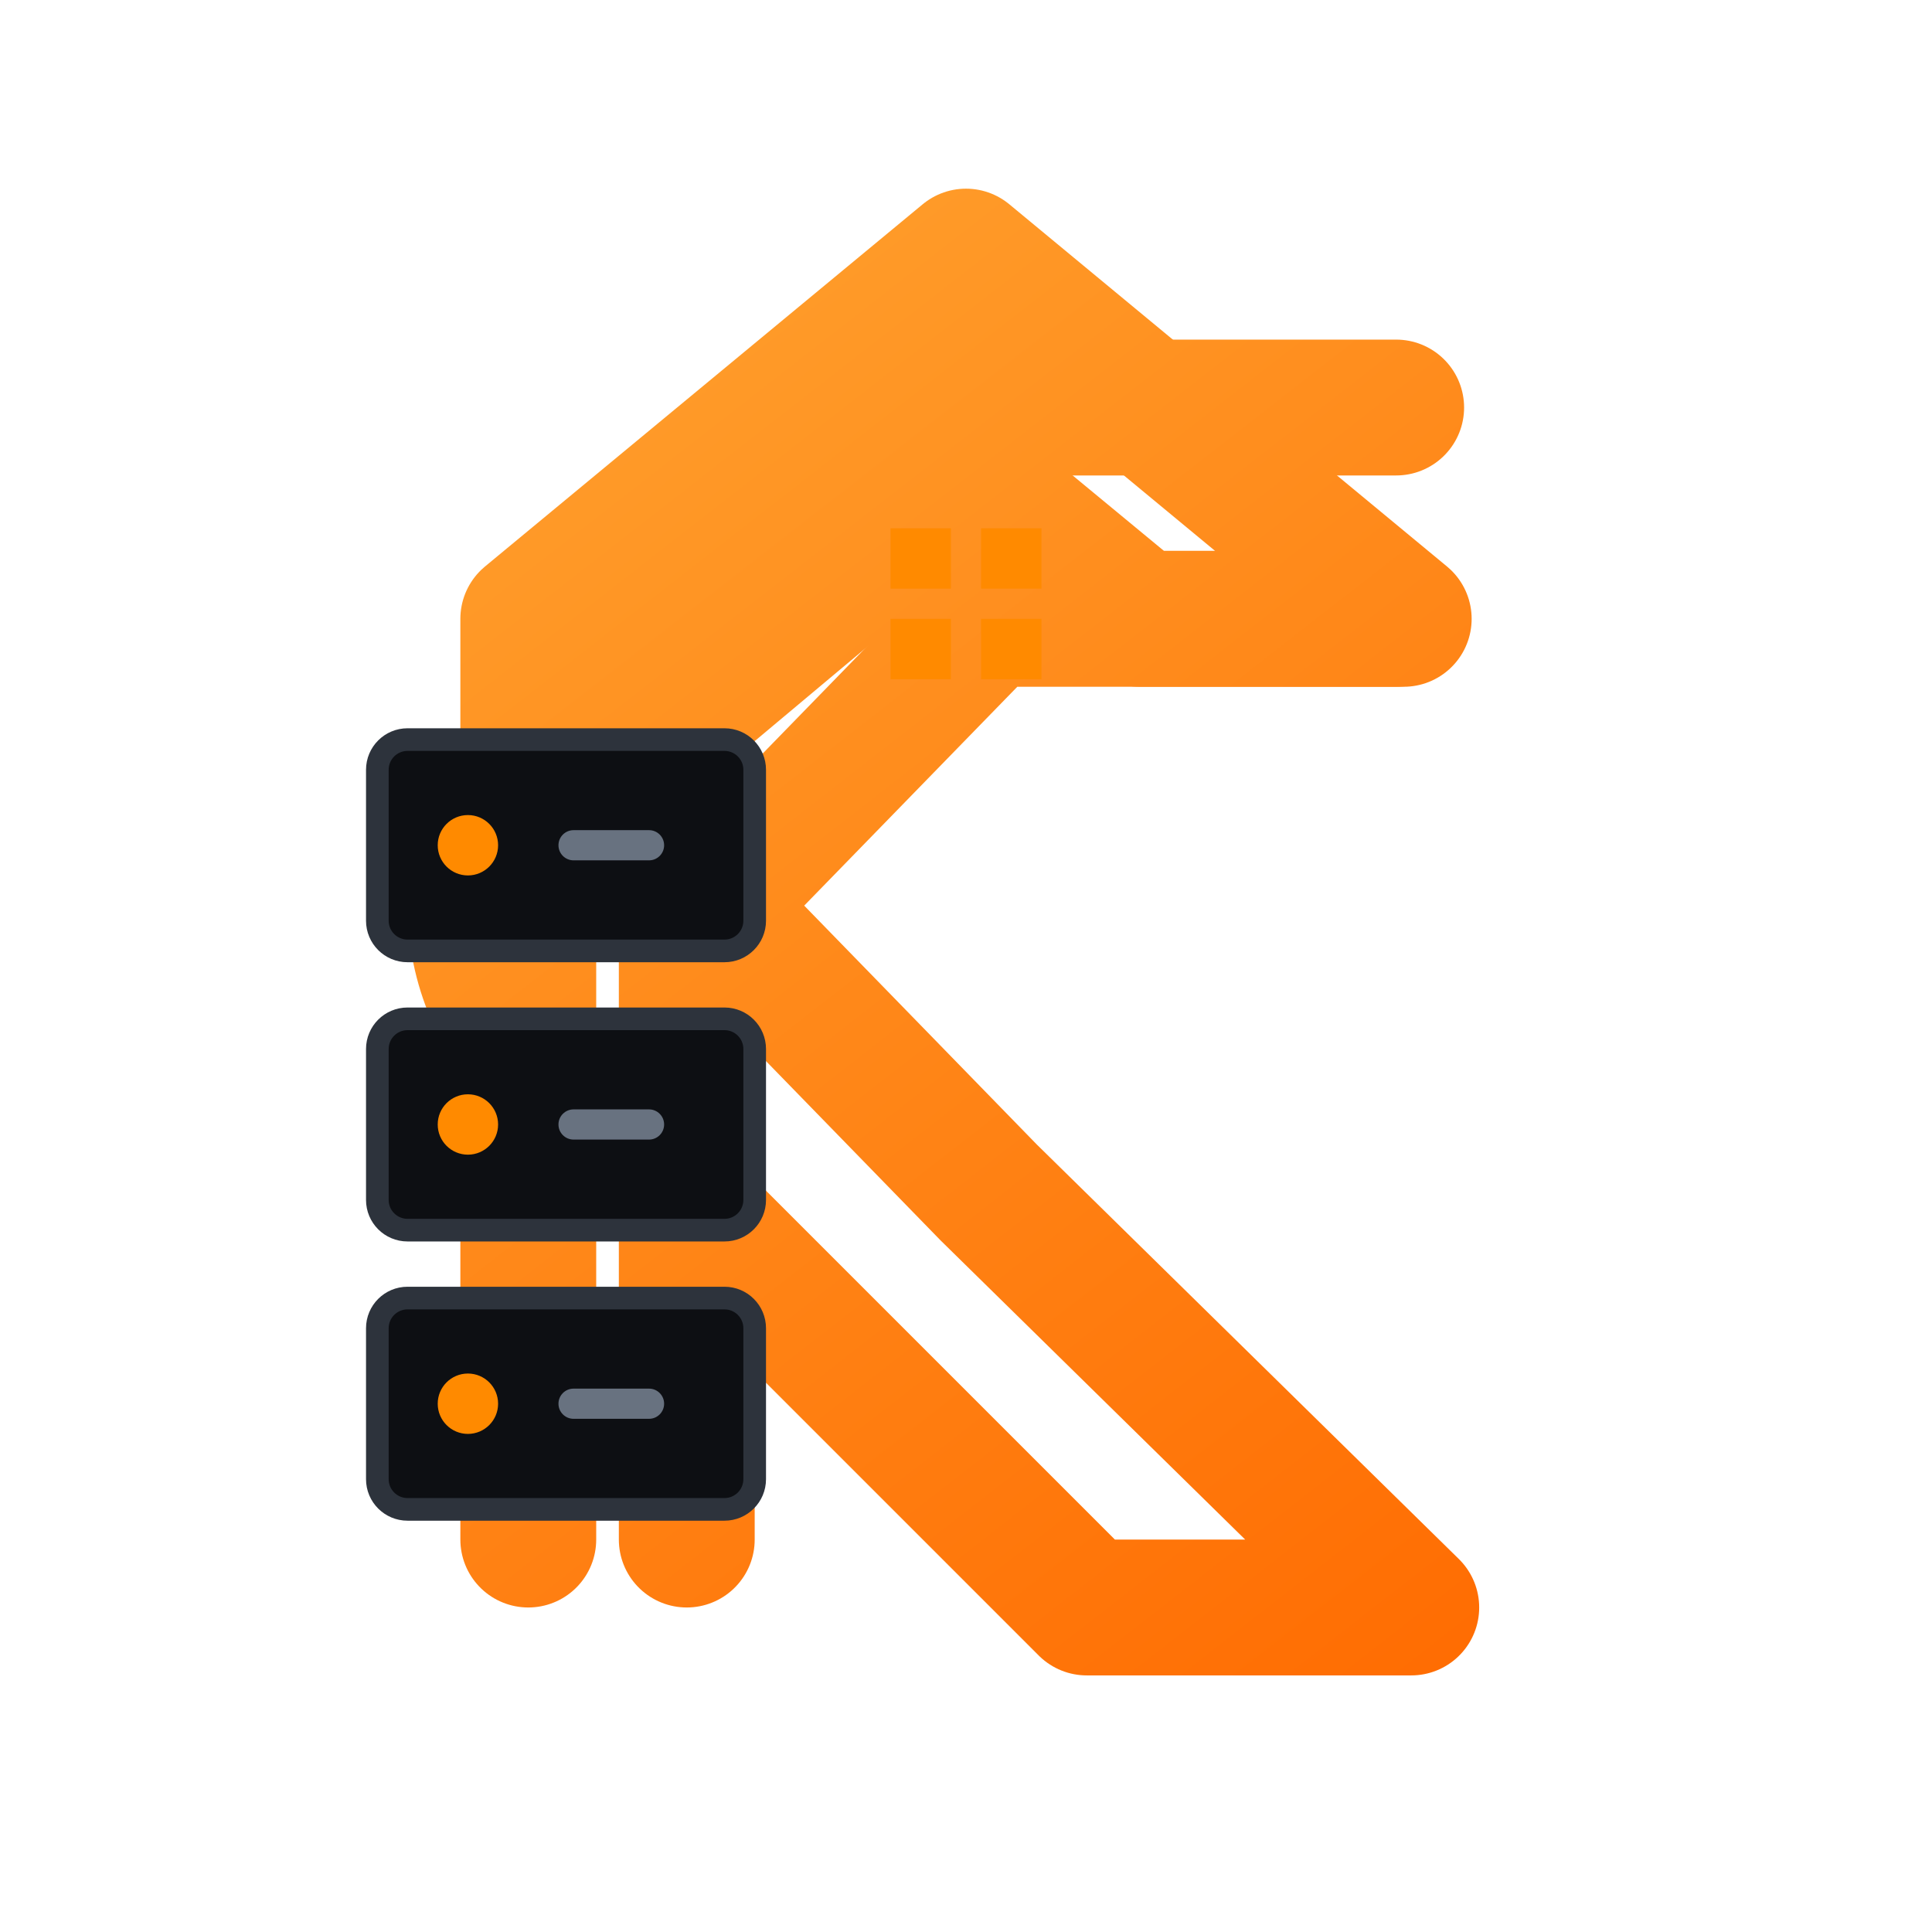
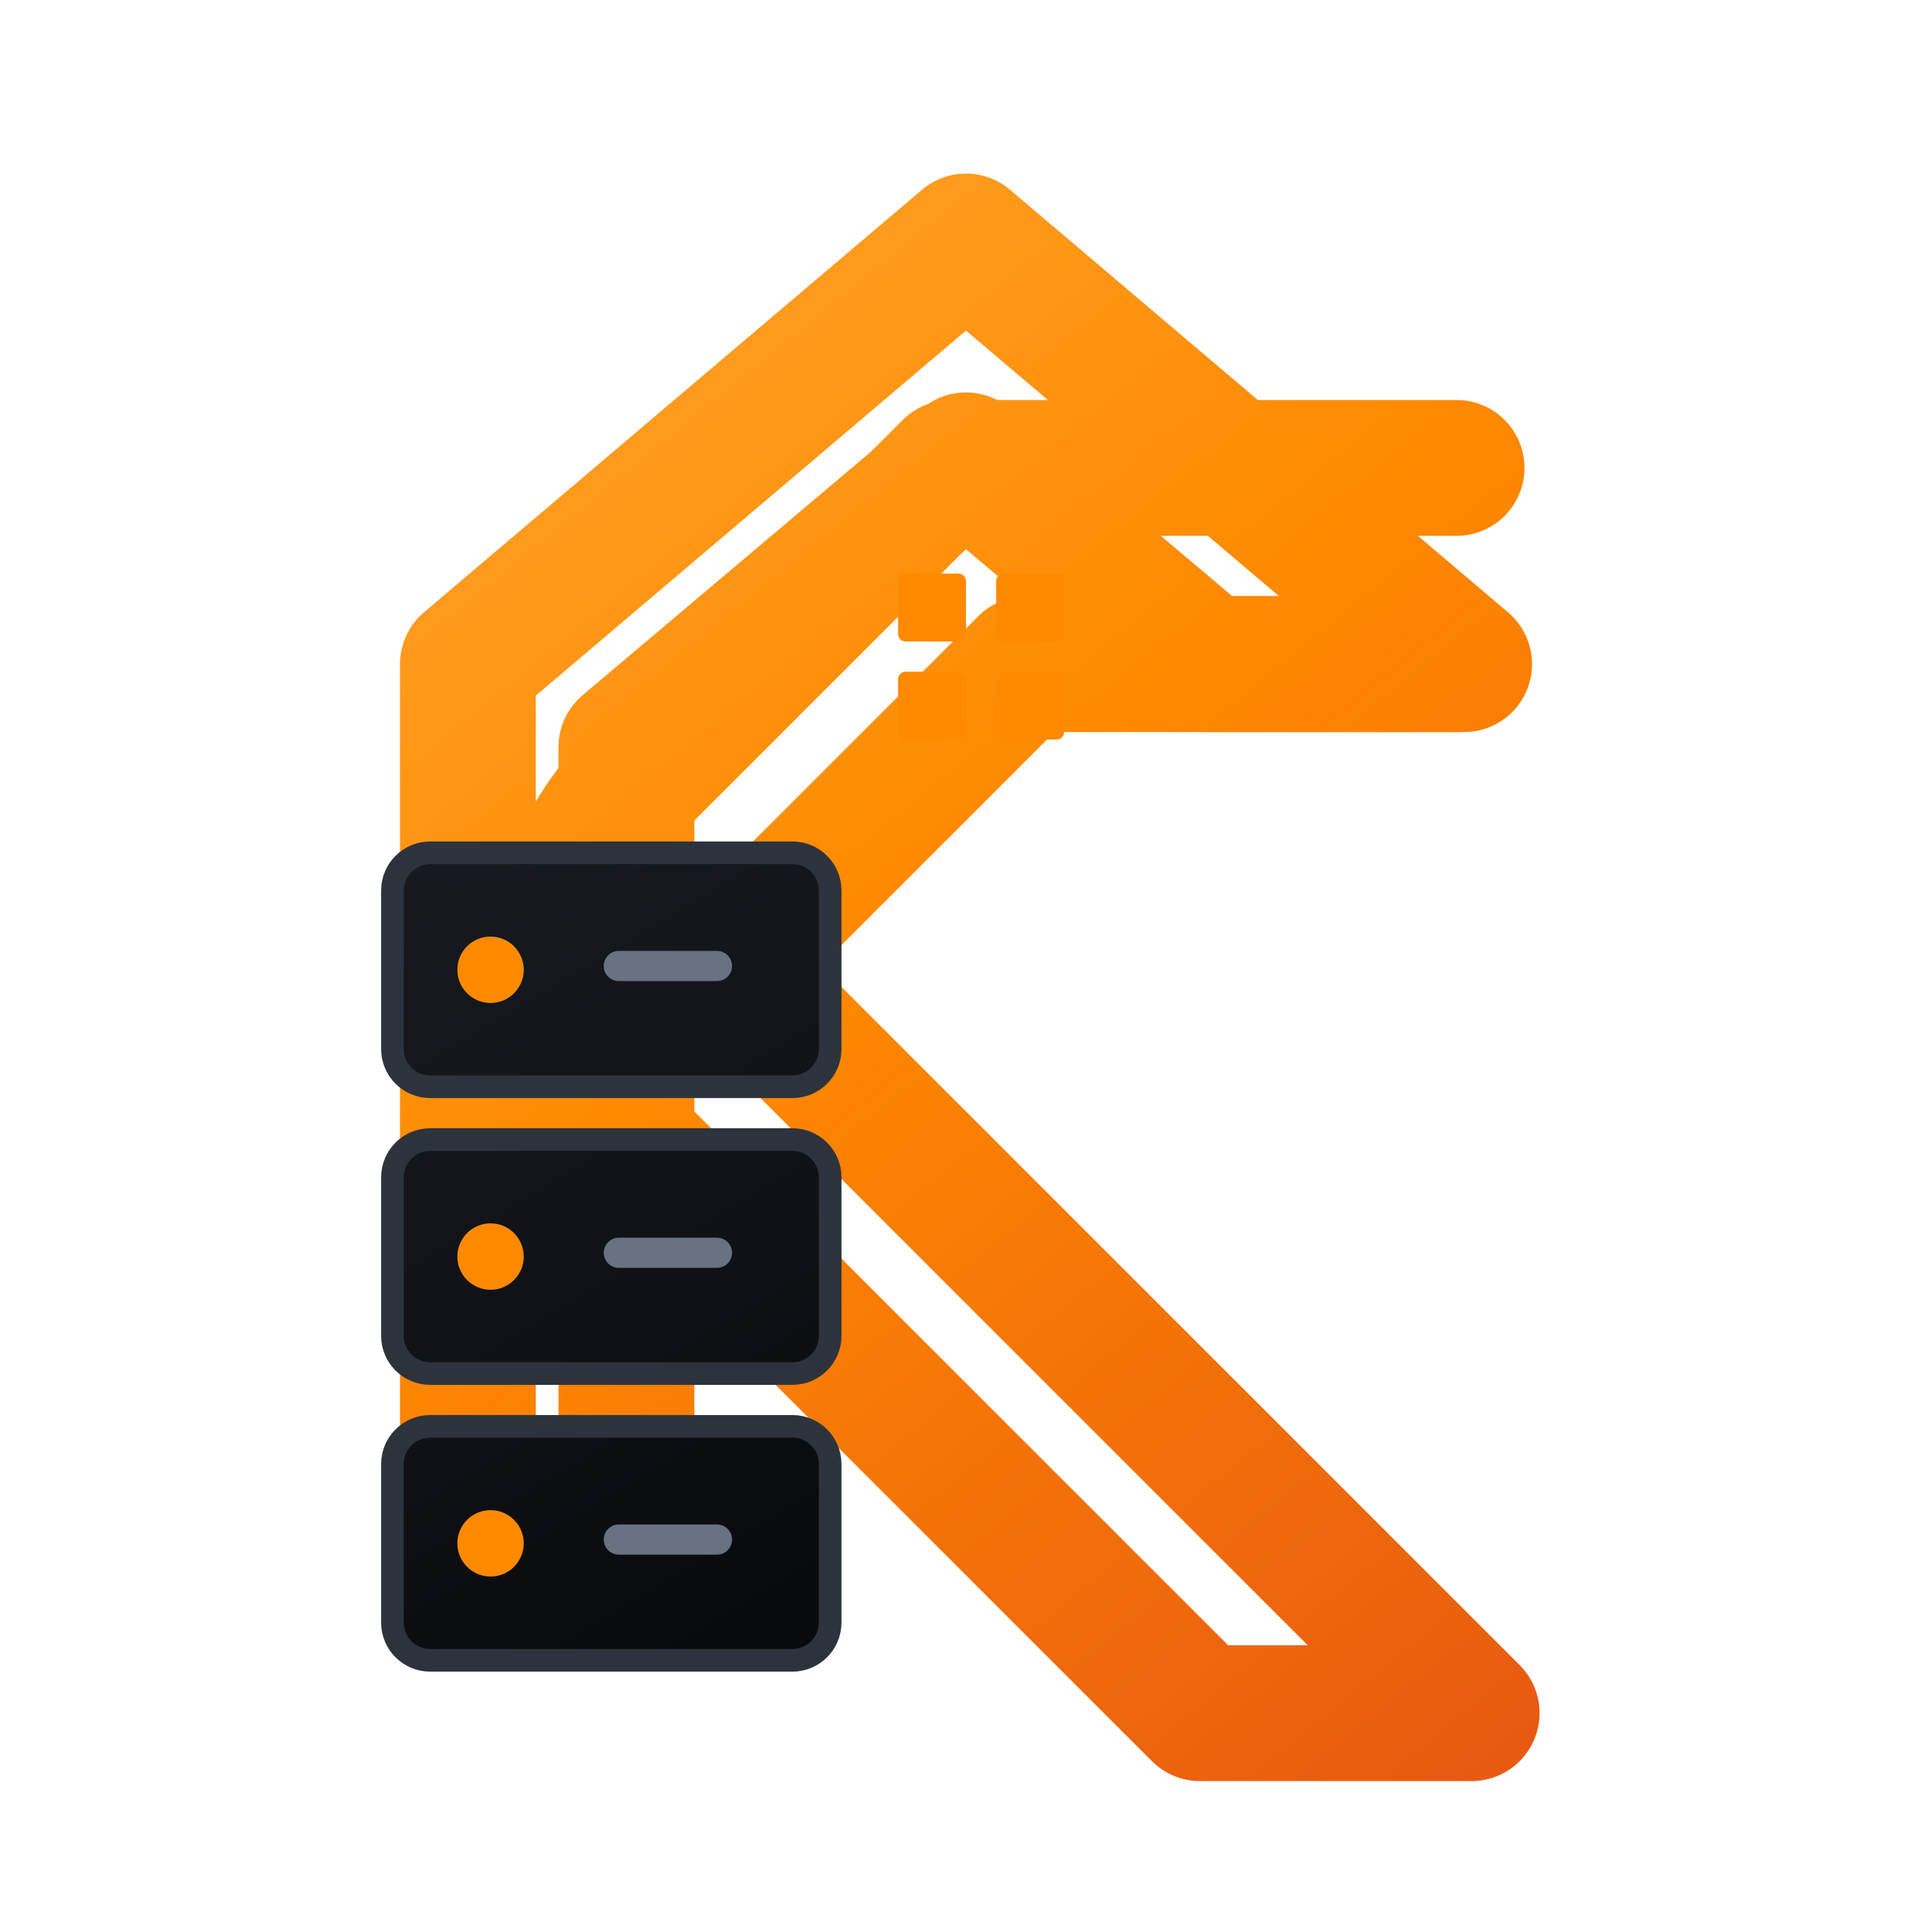
- <svg xmlns="http://www.w3.org/2000/svg" viewBox="0 0 256 256" role="img" aria-label="Kaya icon flat">
+ <svg xmlns="http://www.w3.org/2000/svg" viewBox="0 0 256 256" role="img" aria-label="Kaya infrastructure house icon">
  <defs>
-     <linearGradient id="kaya-orange" x1="42" y1="18" x2="204" y2="226" gradientUnits="userSpaceOnUse">
+     <linearGradient id="kaya-orange" x1="45" y1="22" x2="210" y2="224" gradientUnits="userSpaceOnUse">
      <stop offset="0" stop-color="#FFA733" />
-       <stop offset="1" stop-color="#FF6A00" />
+       <stop offset="0.46" stop-color="#FF8A00" />
+       <stop offset="1" stop-color="#E85A11" />
    </linearGradient>
+     <linearGradient id="server-face" x1="55" y1="111" x2="113" y2="208" gradientUnits="userSpaceOnUse">
+       <stop offset="0" stop-color="#171B21" />
+       <stop offset="1" stop-color="#080A0D" />
+     </linearGradient>
+     <filter id="kaya-shadow" x="-22%" y="-22%" width="150%" height="160%">
+       <feDropShadow dx="0" dy="10" stdDeviation="8" flood-color="#000000" flood-opacity="0.42" />
+     </filter>
  </defs>
  <g>
-     <path d="M70 204V82L128 34l58 48h-35l-23-19-37 31v110" fill="none" stroke="url(#kaya-orange)" stroke-width="18" stroke-linecap="round" stroke-linejoin="round" />
-     <path d="M185 82h-54l-37 38 37 38 56 55h-43l-72-72a29 29 0 0 1 0-42l44-45h69" fill="none" stroke="url(#kaya-orange)" stroke-width="18" stroke-linecap="round" stroke-linejoin="round" />
-     <rect x="50" y="98" width="50" height="28" rx="4" fill="#0D0F13" stroke="#2D333C" stroke-width="3" />
-     <rect x="50" y="135" width="50" height="28" rx="4" fill="#0D0F13" stroke="#2D333C" stroke-width="3" />
-     <rect x="50" y="172" width="50" height="28" rx="4" fill="#0D0F13" stroke="#2D333C" stroke-width="3" />
-     <circle cx="62" cy="112" r="4" fill="#FF8A00" />
-     <circle cx="62" cy="149" r="4" fill="#FF8A00" />
-     <circle cx="62" cy="186" r="4" fill="#FF8A00" />
-     <rect x="74" y="110" width="14" height="4" rx="2" fill="#687280" />
-     <rect x="74" y="147" width="14" height="4" rx="2" fill="#687280" />
-     <rect x="74" y="184" width="14" height="4" rx="2" fill="#687280" />
-     <rect x="118" y="70" width="8" height="8" fill="#FF8A00" />
-     <rect x="130" y="70" width="8" height="8" fill="#FF8A00" />
-     <rect x="118" y="82" width="8" height="8" fill="#FF8A00" />
-     <rect x="130" y="82" width="8" height="8" fill="#FF8A00" />
+     <path d="M62 207V88L128 32l66 56h-34l-32-27-45 38v108" fill="none" stroke="url(#kaya-orange)" stroke-width="18" stroke-linecap="round" stroke-linejoin="round" />
+     <path d="M193 88h-57l-40 40 40 40 59 59h-36l-75-75a34 34 0 0 1 0-48l42-42h67" fill="none" stroke="url(#kaya-orange)" stroke-width="18" stroke-linecap="round" stroke-linejoin="round" />
+     <rect x="52" y="113" width="58" height="31" rx="5" fill="url(#server-face)" stroke="#2D333C" stroke-width="3" />
+     <rect x="52" y="151" width="58" height="31" rx="5" fill="url(#server-face)" stroke="#2D333C" stroke-width="3" />
+     <rect x="52" y="189" width="58" height="31" rx="5" fill="url(#server-face)" stroke="#2D333C" stroke-width="3" />
+     <circle cx="65" cy="128.5" r="4.4" fill="#FF8A00" />
+     <circle cx="65" cy="166.5" r="4.4" fill="#FF8A00" />
+     <circle cx="65" cy="204.5" r="4.4" fill="#FF8A00" />
+     <rect x="80" y="126" width="17" height="4" rx="2" fill="#687280" />
+     <rect x="80" y="164" width="17" height="4" rx="2" fill="#687280" />
+     <rect x="80" y="202" width="17" height="4" rx="2" fill="#687280" />
+     <rect x="119" y="76" width="9" height="9" rx="1" fill="#FF8A00" />
+     <rect x="132" y="76" width="9" height="9" rx="1" fill="#FF8A00" />
+     <rect x="119" y="89" width="9" height="9" rx="1" fill="#FF8A00" />
+     <rect x="132" y="89" width="9" height="9" rx="1" fill="#FF8A00" />
  </g>
</svg>
